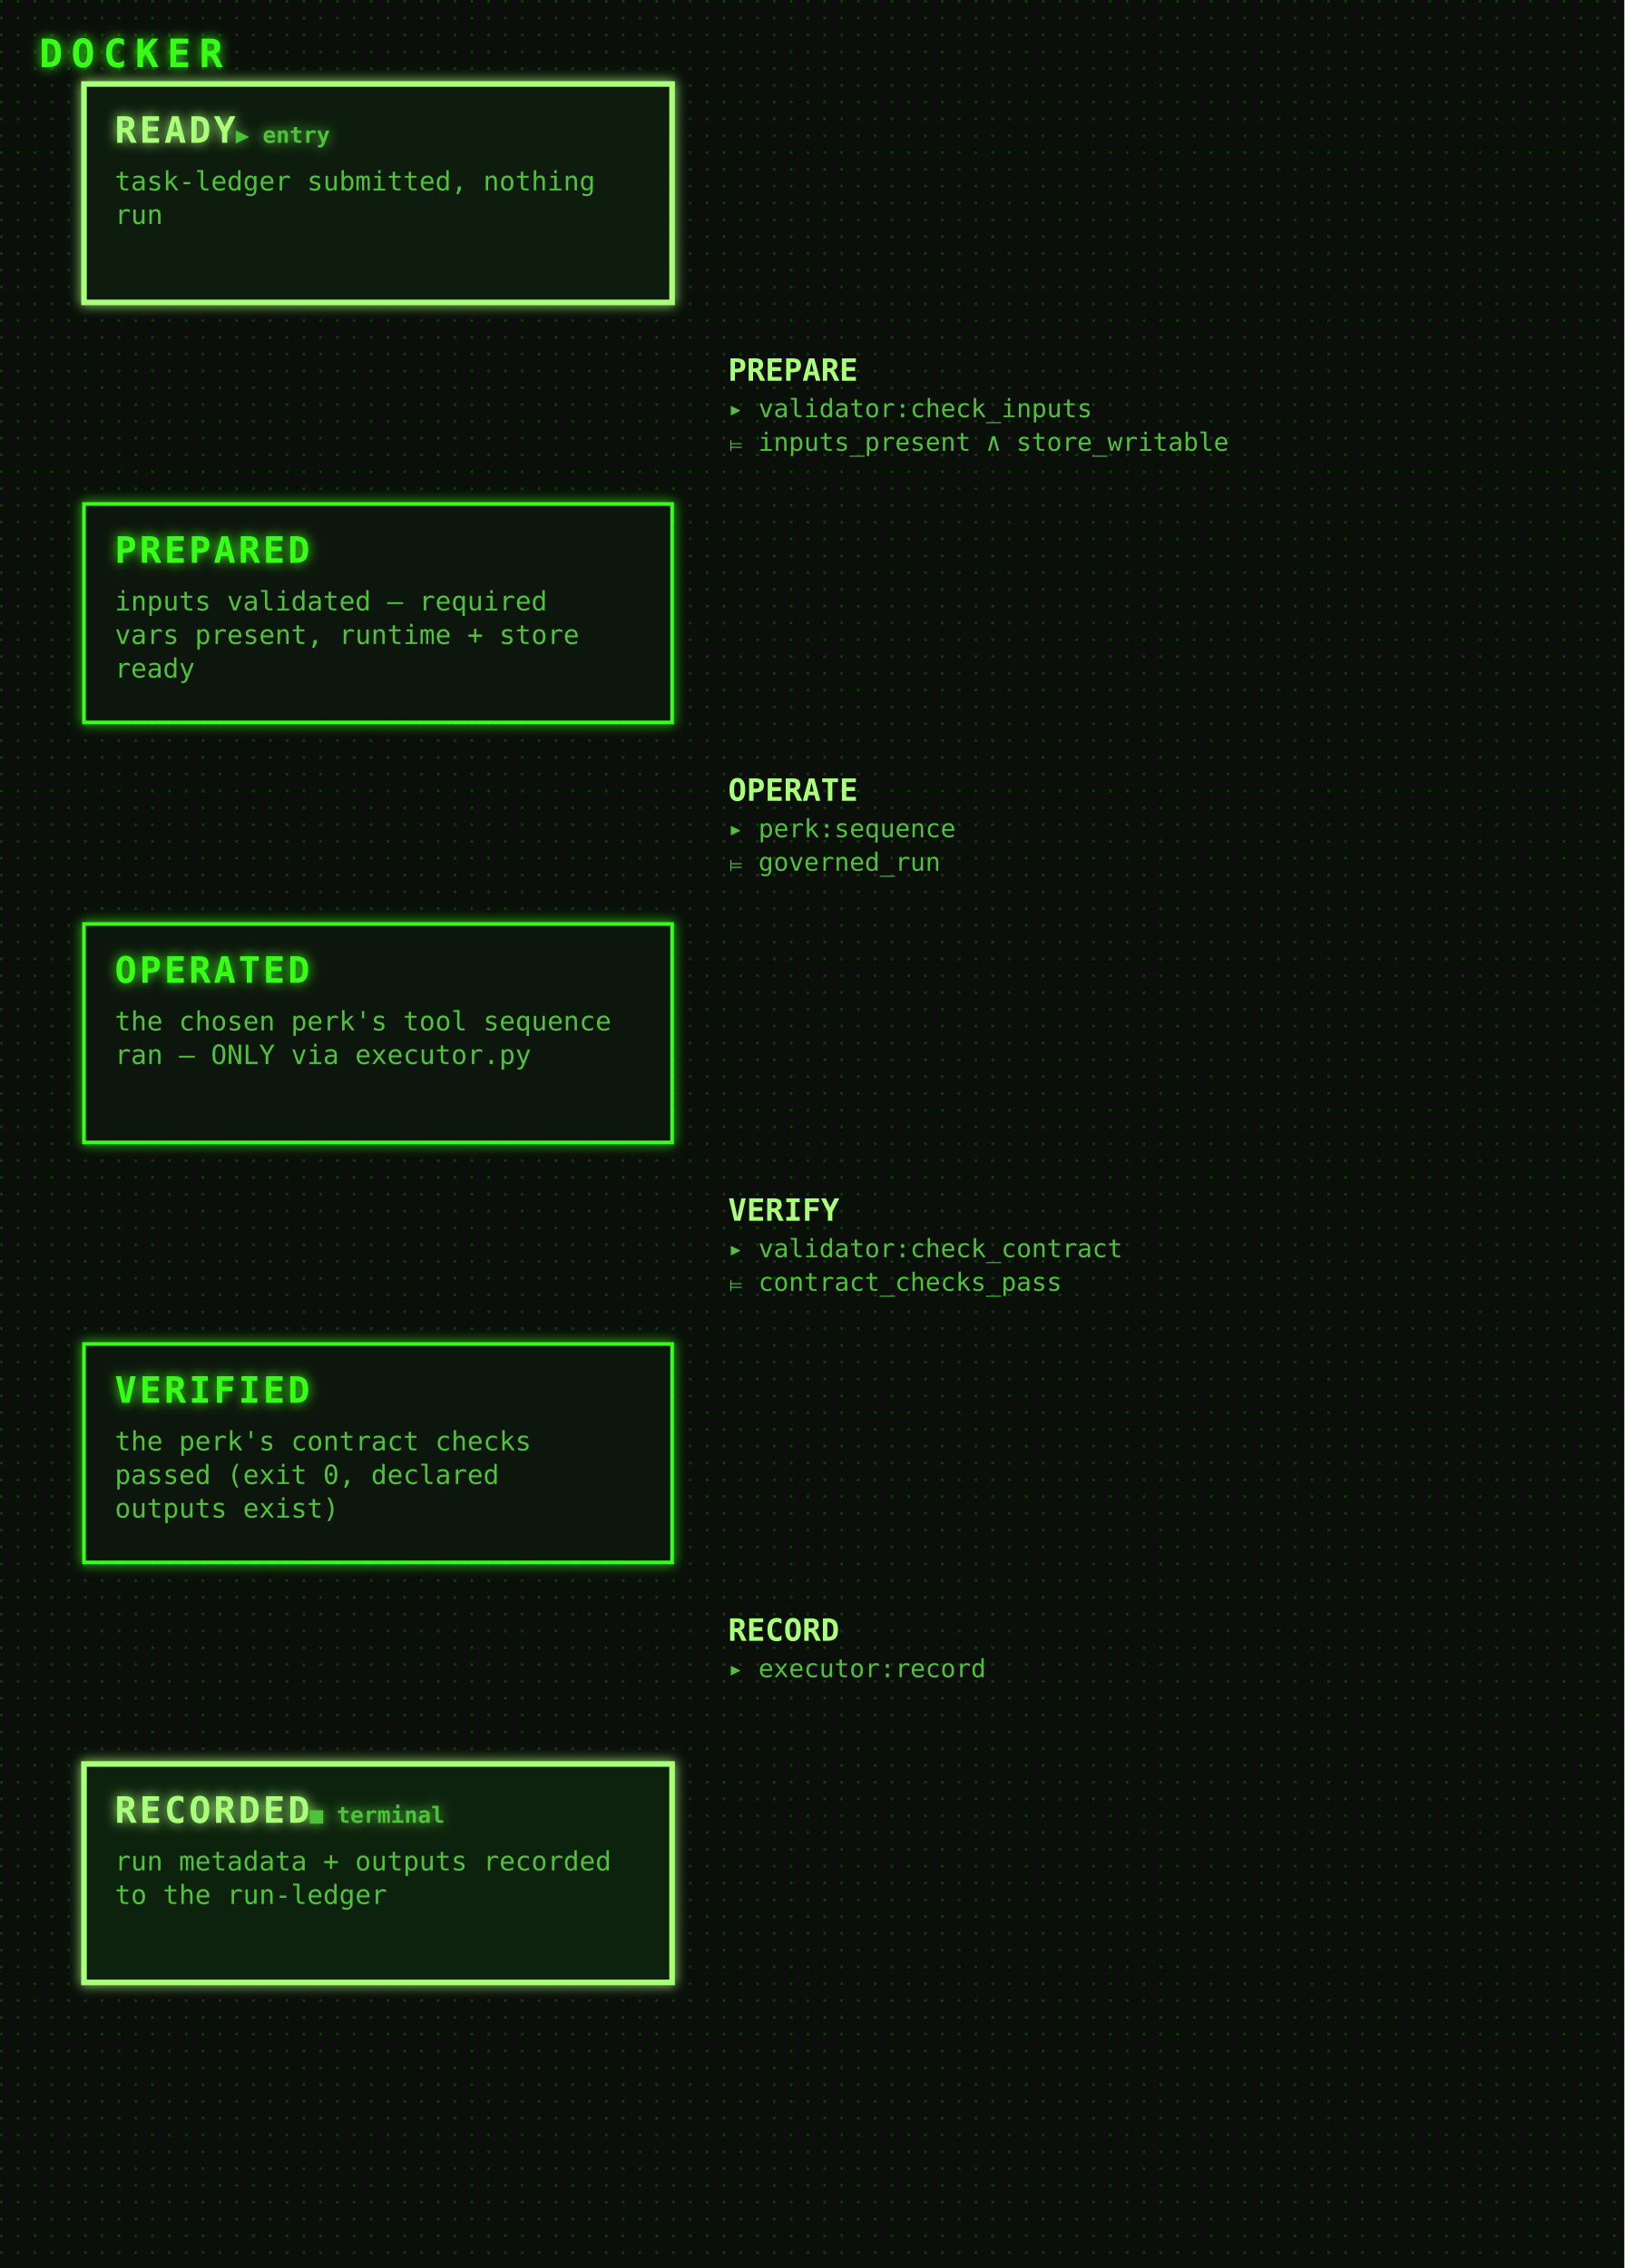
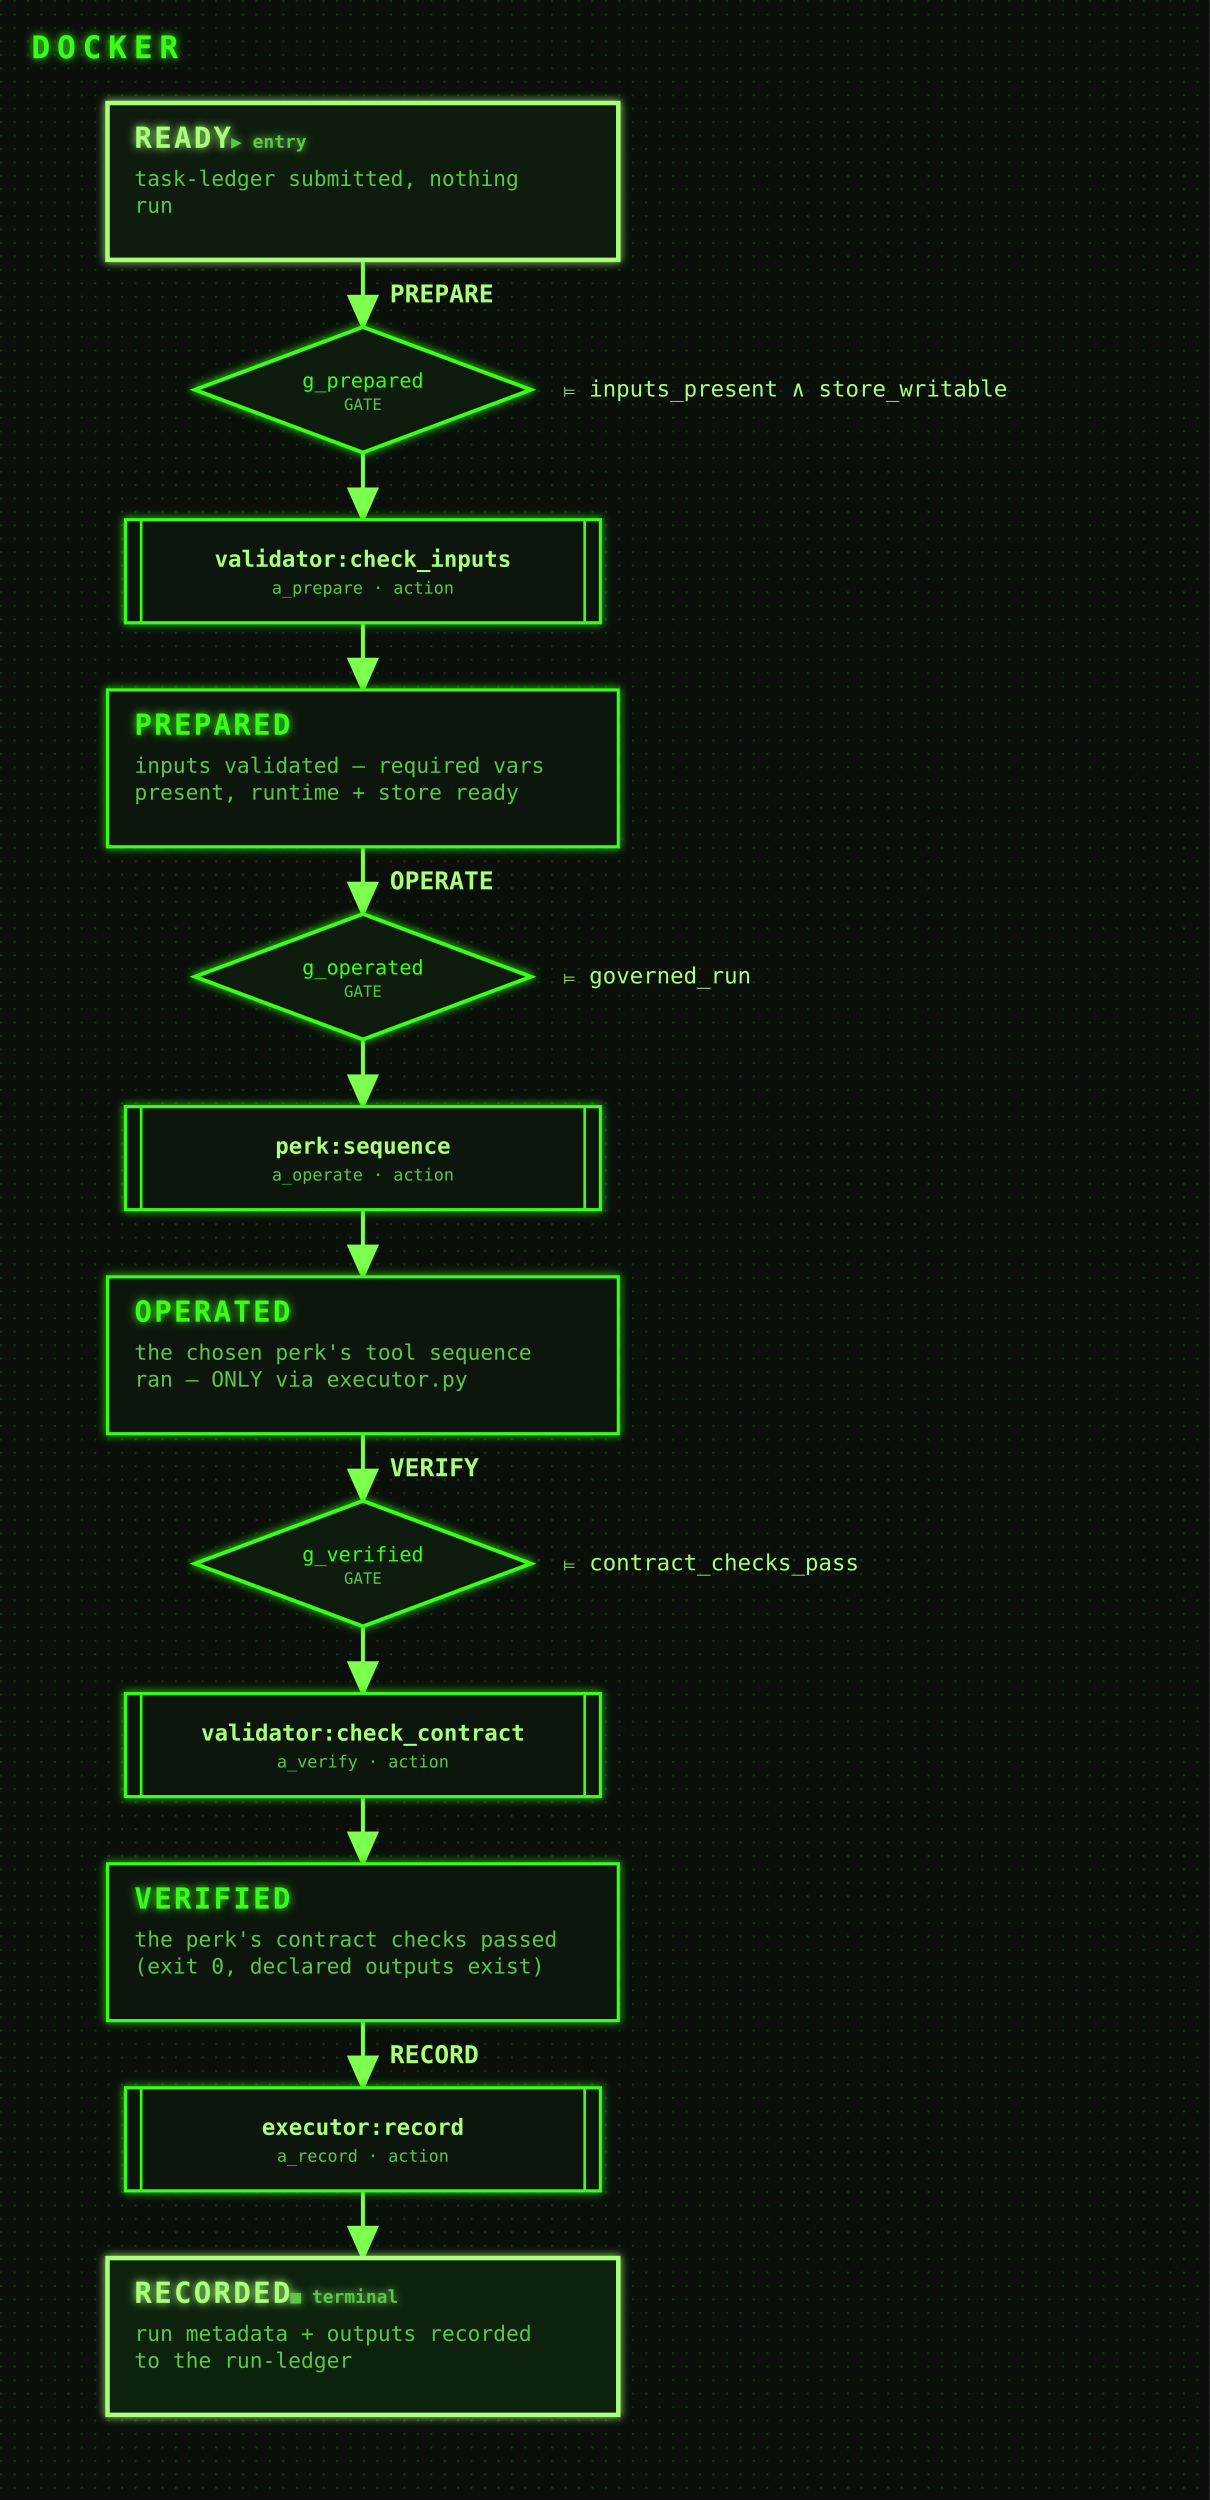
- <svg xmlns="http://www.w3.org/2000/svg" width="580" height="810" viewBox="0 0 580 810" font-family="ui-monospace,Menlo,Consolas,monospace">
+ <svg xmlns="http://www.w3.org/2000/svg" width="540" height="1116" viewBox="0 0 540 1116" font-family="ui-monospace,Menlo,Consolas,monospace">
  <defs>
-     <filter id="glow" x="-60%" y="-60%" width="220%" height="220%">
-       <feGaussianBlur stdDeviation="2" result="b" />
+     <filter id="glow" x="-80%" y="-80%" width="260%" height="260%">
+       <feGaussianBlur stdDeviation="1.8" result="b" />
      <feMerge>
        <feMergeNode in="b" />
        <feMergeNode in="SourceGraphic" />
      </feMerge>
    </filter>
    <pattern id="px" width="6" height="6" patternUnits="userSpaceOnUse">
      <rect width="6" height="6" fill="#0a0f0a" />
      <rect width="1" height="1" fill="#39ff14" fill-opacity="0.16" />
    </pattern>
-     <marker id="arr" markerWidth="9" markerHeight="9" refX="7" refY="3" orient="auto">
-       <path d="M0,0 L7,3 L0,6 z" fill="#39ff14" />
+     <marker id="arr" markerWidth="10" markerHeight="10" refX="8" refY="4" orient="auto">
+       <path d="M0,0 L9,4 L0,8 z" fill="#7dff4d" />
    </marker>
  </defs>
-   <rect width="580" height="810" fill="#0a0f0a" />
-   <rect width="580" height="810" fill="url(#px)" />
-   <text x="14" y="24" font-size="14" font-weight="700" letter-spacing="3" fill="#39ff14" filter="url(#glow)">DOCKER</text>
-   <path d="M135.0,108 L135.0,180" fill="none" stroke="#39ff14" stroke-width="1.6" marker-end="url(#arr)" filter="url(#glow)" opacity="0.92" />
-   <text x="260" y="136" font-size="11" font-weight="700" fill="#aaff7a">PREPARE</text>
-   <text x="260" y="149" font-size="9" fill="#4fc23a">▸ validator:check_inputs</text>
-   <text x="260" y="161" font-size="9" fill="#4fc23a">⊨ inputs_present ∧ store_writable</text>
-   <path d="M135.0,258 L135.0,330" fill="none" stroke="#39ff14" stroke-width="1.6" marker-end="url(#arr)" filter="url(#glow)" opacity="0.92" />
-   <text x="260" y="286" font-size="11" font-weight="700" fill="#aaff7a">OPERATE</text>
-   <text x="260" y="299" font-size="9" fill="#4fc23a">▸ perk:sequence</text>
-   <text x="260" y="311" font-size="9" fill="#4fc23a">⊨ governed_run</text>
-   <path d="M135.0,408 L135.0,480" fill="none" stroke="#39ff14" stroke-width="1.6" marker-end="url(#arr)" filter="url(#glow)" opacity="0.92" />
-   <text x="260" y="436" font-size="11" font-weight="700" fill="#aaff7a">VERIFY</text>
-   <text x="260" y="449" font-size="9" fill="#4fc23a">▸ validator:check_contract</text>
-   <text x="260" y="461" font-size="9" fill="#4fc23a">⊨ contract_checks_pass</text>
-   <path d="M135.0,558 L135.0,630" fill="none" stroke="#39ff14" stroke-width="1.6" marker-end="url(#arr)" filter="url(#glow)" opacity="0.92" />
-   <text x="260" y="586" font-size="11" font-weight="700" fill="#aaff7a">RECORD</text>
-   <text x="260" y="599" font-size="9" fill="#4fc23a">▸ executor:record</text>
-   <rect x="30" y="30" width="210" height="78" fill="#0e1d0d" stroke="#aaff7a" stroke-width="2" filter="url(#glow)" />
-   <text x="41" y="51" font-size="13" font-weight="700" letter-spacing="1" fill="#aaff7a" filter="url(#glow)">READY<tspan font-size="8" letter-spacing="0" fill="#4fc23a">  ▶ entry</tspan>
+   <rect width="540" height="1116" fill="#0a0f0a" />
+   <rect width="540" height="1116" fill="url(#px)" />
+   <text x="14" y="26" font-size="14" font-weight="700" letter-spacing="3" fill="#39ff14" filter="url(#glow)">DOCKER</text>
+   <line x1="162.0" y1="116" x2="162.0" y2="146" stroke="#39ff14" stroke-width="5" opacity="0.22" filter="url(#glow)" />
+   <line x1="162.0" y1="116" x2="162.0" y2="146" stroke="#7dff4d" stroke-width="1.8" marker-end="url(#arr)" />
+   <text x="174" y="135" font-size="11" font-weight="700" fill="#aaff7a">PREPARE</text>
+   <line x1="162.0" y1="202" x2="162.0" y2="232" stroke="#39ff14" stroke-width="5" opacity="0.22" filter="url(#glow)" />
+   <line x1="162.0" y1="202" x2="162.0" y2="232" stroke="#7dff4d" stroke-width="1.8" marker-end="url(#arr)" />
+   <line x1="162.0" y1="278" x2="162.0" y2="308" stroke="#39ff14" stroke-width="5" opacity="0.22" filter="url(#glow)" />
+   <line x1="162.0" y1="278" x2="162.0" y2="308" stroke="#7dff4d" stroke-width="1.8" marker-end="url(#arr)" />
+   <line x1="162.0" y1="378" x2="162.0" y2="408" stroke="#39ff14" stroke-width="5" opacity="0.22" filter="url(#glow)" />
+   <line x1="162.0" y1="378" x2="162.0" y2="408" stroke="#7dff4d" stroke-width="1.8" marker-end="url(#arr)" />
+   <text x="174" y="397" font-size="11" font-weight="700" fill="#aaff7a">OPERATE</text>
+   <line x1="162.0" y1="464" x2="162.0" y2="494" stroke="#39ff14" stroke-width="5" opacity="0.22" filter="url(#glow)" />
+   <line x1="162.0" y1="464" x2="162.0" y2="494" stroke="#7dff4d" stroke-width="1.8" marker-end="url(#arr)" />
+   <line x1="162.0" y1="540" x2="162.0" y2="570" stroke="#39ff14" stroke-width="5" opacity="0.22" filter="url(#glow)" />
+   <line x1="162.0" y1="540" x2="162.0" y2="570" stroke="#7dff4d" stroke-width="1.8" marker-end="url(#arr)" />
+   <line x1="162.0" y1="640" x2="162.0" y2="670" stroke="#39ff14" stroke-width="5" opacity="0.22" filter="url(#glow)" />
+   <line x1="162.0" y1="640" x2="162.0" y2="670" stroke="#7dff4d" stroke-width="1.8" marker-end="url(#arr)" />
+   <text x="174" y="659" font-size="11" font-weight="700" fill="#aaff7a">VERIFY</text>
+   <line x1="162.0" y1="726" x2="162.0" y2="756" stroke="#39ff14" stroke-width="5" opacity="0.22" filter="url(#glow)" />
+   <line x1="162.0" y1="726" x2="162.0" y2="756" stroke="#7dff4d" stroke-width="1.8" marker-end="url(#arr)" />
+   <line x1="162.0" y1="802" x2="162.0" y2="832" stroke="#39ff14" stroke-width="5" opacity="0.22" filter="url(#glow)" />
+   <line x1="162.0" y1="802" x2="162.0" y2="832" stroke="#7dff4d" stroke-width="1.8" marker-end="url(#arr)" />
+   <line x1="162.0" y1="902" x2="162.0" y2="932" stroke="#39ff14" stroke-width="5" opacity="0.22" filter="url(#glow)" />
+   <line x1="162.0" y1="902" x2="162.0" y2="932" stroke="#7dff4d" stroke-width="1.8" marker-end="url(#arr)" />
+   <text x="174" y="921" font-size="11" font-weight="700" fill="#aaff7a">RECORD</text>
+   <line x1="162.0" y1="978" x2="162.0" y2="1008" stroke="#39ff14" stroke-width="5" opacity="0.22" filter="url(#glow)" />
+   <line x1="162.0" y1="978" x2="162.0" y2="1008" stroke="#7dff4d" stroke-width="1.8" marker-end="url(#arr)" />
+   <rect x="48.0" y="46" width="228" height="70" fill="#0e1d0d" stroke="#aaff7a" stroke-width="2" filter="url(#glow)" />
+   <text x="60.0" y="66" font-size="13" font-weight="700" letter-spacing="1" fill="#aaff7a" filter="url(#glow)">READY<tspan font-size="8" letter-spacing="0" fill="#5cc746">  ▶ entry</tspan>
  </text>
-   <text x="41" y="68" font-size="9.5" fill="#4fc23a">task-ledger submitted, nothing</text>
-   <text x="41" y="80" font-size="9.5" fill="#4fc23a">run</text>
-   <rect x="30" y="180" width="210" height="78" fill="#0b140a" stroke="#39ff14" stroke-width="1.3" filter="url(#glow)" />
-   <text x="41" y="201" font-size="13" font-weight="700" letter-spacing="1" fill="#39ff14" filter="url(#glow)">PREPARED<tspan font-size="8" letter-spacing="0" fill="#4fc23a" />
+   <text x="60.0" y="83" font-size="9.5" fill="#5cc746">task-ledger submitted, nothing</text>
+   <text x="60.0" y="95" font-size="9.5" fill="#5cc746">run</text>
+   <polygon points="162.0,146 237.0,174.0 162.0,202 87.0,174.0" fill="#0c1a0c" stroke="#39ff14" stroke-width="1.7" filter="url(#glow)" />
+   <text x="162" y="173" font-size="9" text-anchor="middle" fill="#39ff14">g_prepared</text>
+   <text x="162" y="183" font-size="7" text-anchor="middle" fill="#5cc746">GATE</text>
+   <text x="251" y="177" font-size="10" fill="#aaff7a">⊨ inputs_present ∧ store_writable</text>
+   <rect x="56.0" y="232" width="212" height="46" fill="#0a1609" stroke="#39ff14" stroke-width="1.4" filter="url(#glow)" />
+   <line x1="63.0" y1="232" x2="63.0" y2="278" stroke="#39ff14" stroke-width="1.2" />
+   <line x1="261.0" y1="232" x2="261.0" y2="278" stroke="#39ff14" stroke-width="1.2" />
+   <text x="162" y="253" font-size="10" font-weight="600" text-anchor="middle" fill="#aaff7a">validator:check_inputs</text>
+   <text x="162" y="265" font-size="7.5" text-anchor="middle" fill="#5cc746">a_prepare · action</text>
+   <rect x="48.0" y="308" width="228" height="70" fill="#0b140a" stroke="#39ff14" stroke-width="1.4" filter="url(#glow)" />
+   <text x="60.0" y="328" font-size="13" font-weight="700" letter-spacing="1" fill="#39ff14" filter="url(#glow)">PREPARED<tspan font-size="8" letter-spacing="0" fill="#5cc746" />
  </text>
-   <text x="41" y="218" font-size="9.5" fill="#4fc23a">inputs validated — required</text>
-   <text x="41" y="230" font-size="9.5" fill="#4fc23a">vars present, runtime + store</text>
-   <text x="41" y="242" font-size="9.5" fill="#4fc23a">ready</text>
-   <rect x="30" y="330" width="210" height="78" fill="#0b140a" stroke="#39ff14" stroke-width="1.3" filter="url(#glow)" />
-   <text x="41" y="351" font-size="13" font-weight="700" letter-spacing="1" fill="#39ff14" filter="url(#glow)">OPERATED<tspan font-size="8" letter-spacing="0" fill="#4fc23a" />
+   <text x="60.0" y="345" font-size="9.5" fill="#5cc746">inputs validated — required vars</text>
+   <text x="60.0" y="357" font-size="9.5" fill="#5cc746">present, runtime + store ready</text>
+   <polygon points="162.0,408 237.0,436.0 162.0,464 87.0,436.0" fill="#0c1a0c" stroke="#39ff14" stroke-width="1.7" filter="url(#glow)" />
+   <text x="162" y="435" font-size="9" text-anchor="middle" fill="#39ff14">g_operated</text>
+   <text x="162" y="445" font-size="7" text-anchor="middle" fill="#5cc746">GATE</text>
+   <text x="251" y="439" font-size="10" fill="#aaff7a">⊨ governed_run</text>
+   <rect x="56.0" y="494" width="212" height="46" fill="#0a1609" stroke="#39ff14" stroke-width="1.4" filter="url(#glow)" />
+   <line x1="63.0" y1="494" x2="63.0" y2="540" stroke="#39ff14" stroke-width="1.2" />
+   <line x1="261.0" y1="494" x2="261.0" y2="540" stroke="#39ff14" stroke-width="1.2" />
+   <text x="162" y="515" font-size="10" font-weight="600" text-anchor="middle" fill="#aaff7a">perk:sequence</text>
+   <text x="162" y="527" font-size="7.5" text-anchor="middle" fill="#5cc746">a_operate · action</text>
+   <rect x="48.0" y="570" width="228" height="70" fill="#0b140a" stroke="#39ff14" stroke-width="1.4" filter="url(#glow)" />
+   <text x="60.0" y="590" font-size="13" font-weight="700" letter-spacing="1" fill="#39ff14" filter="url(#glow)">OPERATED<tspan font-size="8" letter-spacing="0" fill="#5cc746" />
  </text>
-   <text x="41" y="368" font-size="9.5" fill="#4fc23a">the chosen perk's tool sequence</text>
-   <text x="41" y="380" font-size="9.5" fill="#4fc23a">ran — ONLY via executor.py</text>
-   <rect x="30" y="480" width="210" height="78" fill="#0b140a" stroke="#39ff14" stroke-width="1.3" filter="url(#glow)" />
-   <text x="41" y="501" font-size="13" font-weight="700" letter-spacing="1" fill="#39ff14" filter="url(#glow)">VERIFIED<tspan font-size="8" letter-spacing="0" fill="#4fc23a" />
+   <text x="60.0" y="607" font-size="9.5" fill="#5cc746">the chosen perk's tool sequence</text>
+   <text x="60.0" y="619" font-size="9.5" fill="#5cc746">ran — ONLY via executor.py</text>
+   <polygon points="162.0,670 237.0,698.0 162.0,726 87.0,698.0" fill="#0c1a0c" stroke="#39ff14" stroke-width="1.7" filter="url(#glow)" />
+   <text x="162" y="697" font-size="9" text-anchor="middle" fill="#39ff14">g_verified</text>
+   <text x="162" y="707" font-size="7" text-anchor="middle" fill="#5cc746">GATE</text>
+   <text x="251" y="701" font-size="10" fill="#aaff7a">⊨ contract_checks_pass</text>
+   <rect x="56.0" y="756" width="212" height="46" fill="#0a1609" stroke="#39ff14" stroke-width="1.4" filter="url(#glow)" />
+   <line x1="63.0" y1="756" x2="63.0" y2="802" stroke="#39ff14" stroke-width="1.2" />
+   <line x1="261.0" y1="756" x2="261.0" y2="802" stroke="#39ff14" stroke-width="1.2" />
+   <text x="162" y="777" font-size="10" font-weight="600" text-anchor="middle" fill="#aaff7a">validator:check_contract</text>
+   <text x="162" y="789" font-size="7.5" text-anchor="middle" fill="#5cc746">a_verify · action</text>
+   <rect x="48.0" y="832" width="228" height="70" fill="#0b140a" stroke="#39ff14" stroke-width="1.4" filter="url(#glow)" />
+   <text x="60.0" y="852" font-size="13" font-weight="700" letter-spacing="1" fill="#39ff14" filter="url(#glow)">VERIFIED<tspan font-size="8" letter-spacing="0" fill="#5cc746" />
  </text>
-   <text x="41" y="518" font-size="9.5" fill="#4fc23a">the perk's contract checks</text>
-   <text x="41" y="530" font-size="9.5" fill="#4fc23a">passed (exit 0, declared</text>
-   <text x="41" y="542" font-size="9.5" fill="#4fc23a">outputs exist)</text>
-   <rect x="30" y="630" width="210" height="78" fill="#0f2410" stroke="#aaff7a" stroke-width="2" filter="url(#glow)" />
-   <text x="41" y="651" font-size="13" font-weight="700" letter-spacing="1" fill="#aaff7a" filter="url(#glow)">RECORDED<tspan font-size="8" letter-spacing="0" fill="#4fc23a">  ■ terminal</tspan>
+   <text x="60.0" y="869" font-size="9.5" fill="#5cc746">the perk's contract checks passed</text>
+   <text x="60.0" y="881" font-size="9.5" fill="#5cc746">(exit 0, declared outputs exist)</text>
+   <rect x="56.0" y="932" width="212" height="46" fill="#0a1609" stroke="#39ff14" stroke-width="1.4" filter="url(#glow)" />
+   <line x1="63.0" y1="932" x2="63.0" y2="978" stroke="#39ff14" stroke-width="1.2" />
+   <line x1="261.0" y1="932" x2="261.0" y2="978" stroke="#39ff14" stroke-width="1.2" />
+   <text x="162" y="953" font-size="10" font-weight="600" text-anchor="middle" fill="#aaff7a">executor:record</text>
+   <text x="162" y="965" font-size="7.5" text-anchor="middle" fill="#5cc746">a_record · action</text>
+   <rect x="48.0" y="1008" width="228" height="70" fill="#0f2410" stroke="#aaff7a" stroke-width="2" filter="url(#glow)" />
+   <text x="60.0" y="1028" font-size="13" font-weight="700" letter-spacing="1" fill="#aaff7a" filter="url(#glow)">RECORDED<tspan font-size="8" letter-spacing="0" fill="#5cc746">  ■ terminal</tspan>
  </text>
-   <text x="41" y="668" font-size="9.5" fill="#4fc23a">run metadata + outputs recorded</text>
-   <text x="41" y="680" font-size="9.5" fill="#4fc23a">to the run-ledger</text>
+   <text x="60.0" y="1045" font-size="9.5" fill="#5cc746">run metadata + outputs recorded</text>
+   <text x="60.0" y="1057" font-size="9.5" fill="#5cc746">to the run-ledger</text>
</svg>
